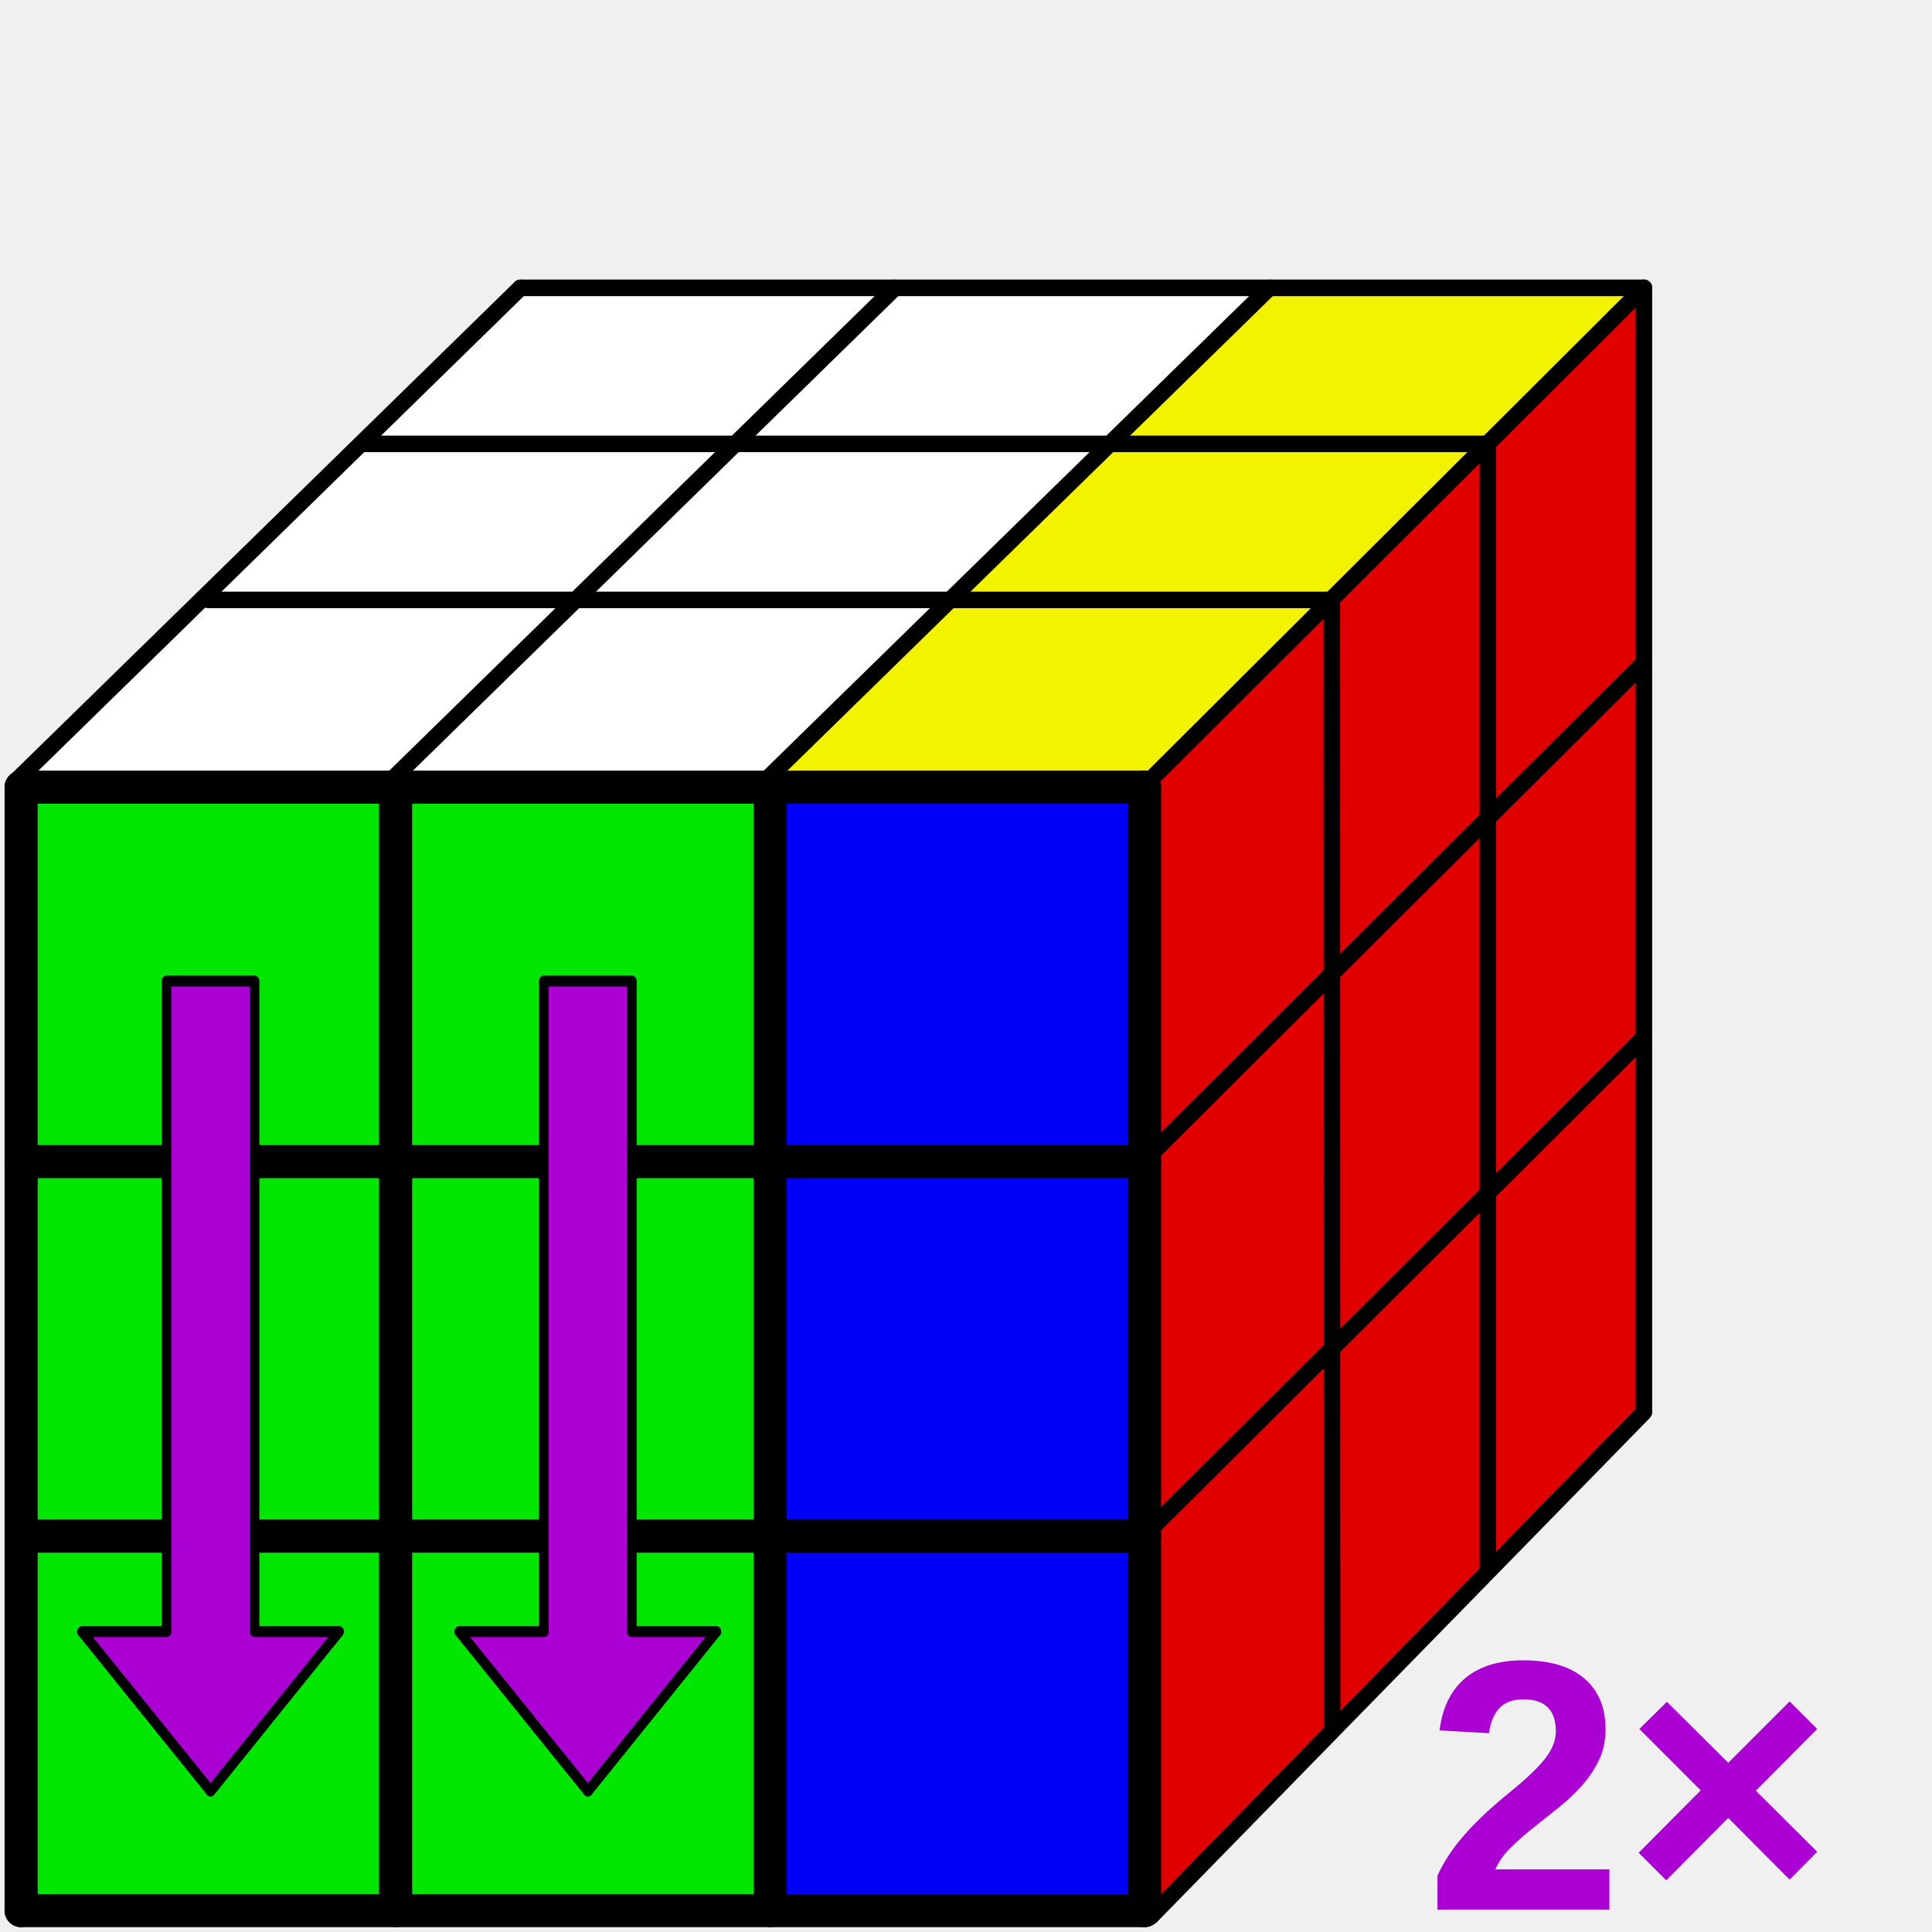
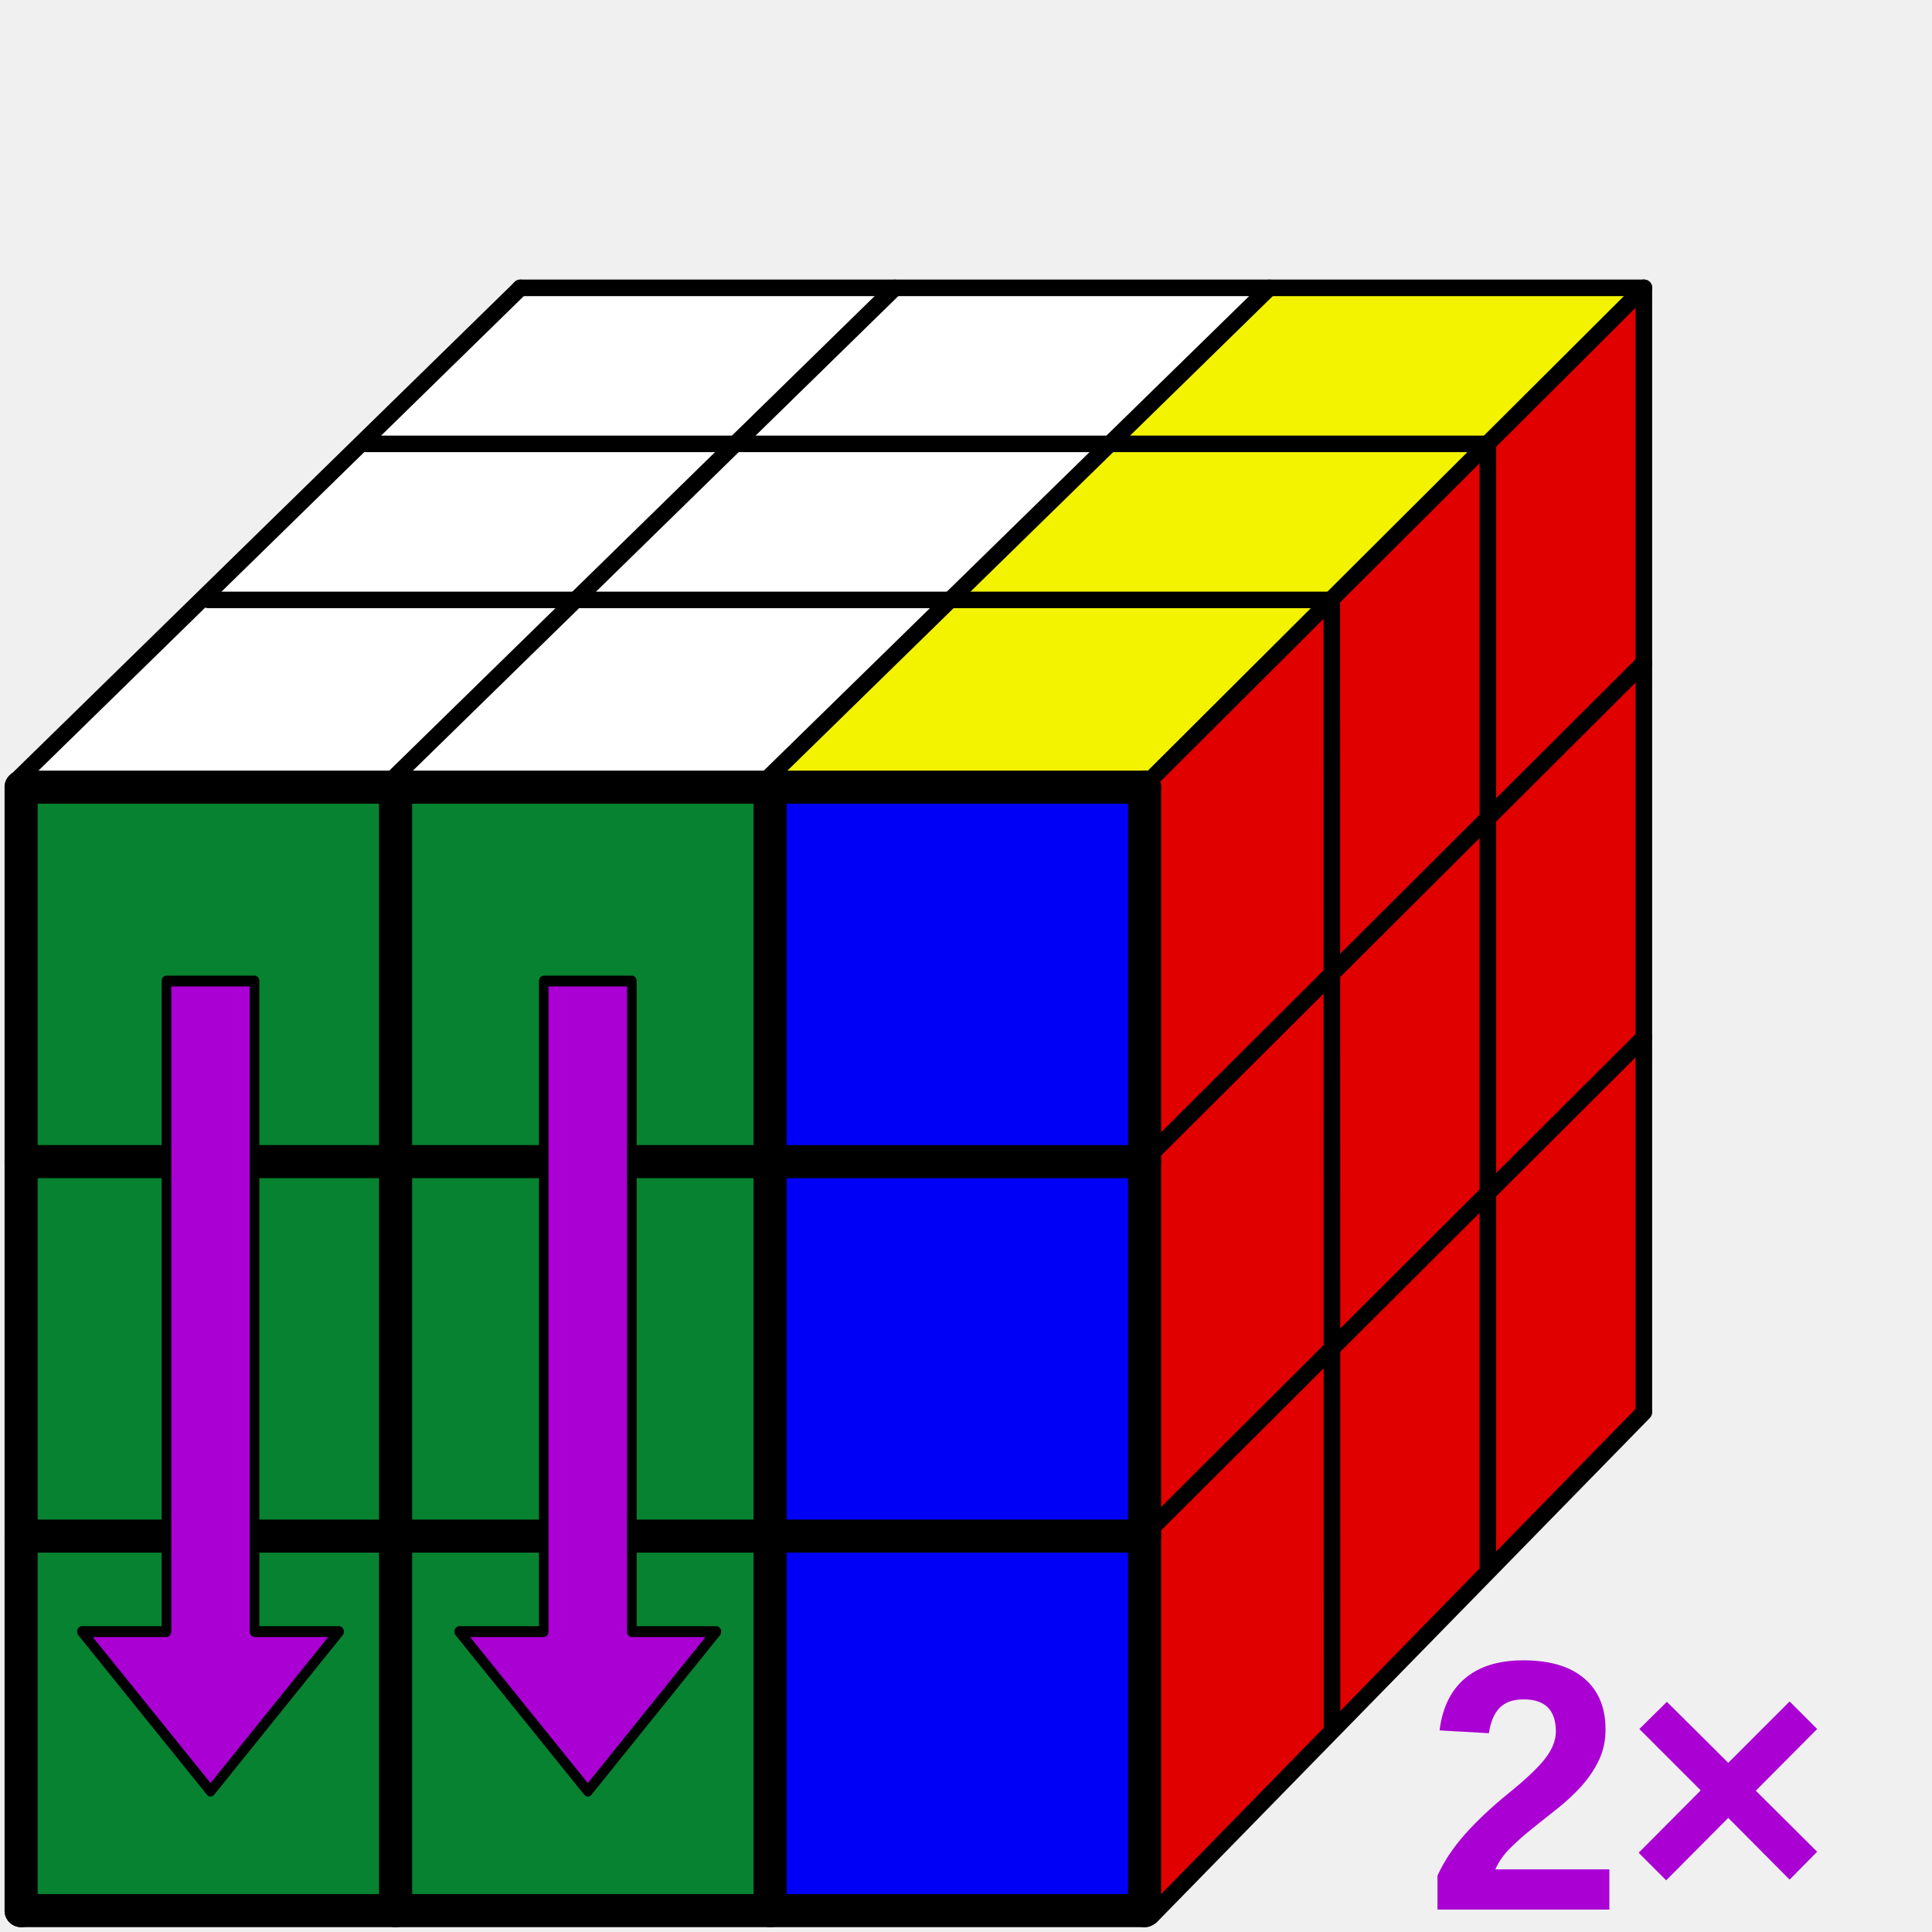
<svg xmlns="http://www.w3.org/2000/svg" width="42mm" height="42mm" fill-rule="evenodd" stroke-linejoin="round" stroke-width="28.222" preserveAspectRatio="xMidYMid" version="1.2" viewBox="0 0 6190.9 6190.9">
  <defs class="ClipPathGroup">
    <clipPath id="presentation_clip_path">
      <rect width="6e3" height="6e3" />
    </clipPath>
  </defs>
  <defs class="TextShapeIndex" />
  <defs class="EmbeddedBulletChars" />
  <g fill="#e00000">
    <g stroke-width="439.82">
      <path d="m5264.7 4530.5-485.95 471.9-2.247-1191.6 493.81-474.15z" />
      <path d="m4758.8 5048.1-474.71 474.15-10.112-1206.2 480.33-475.27z" />
      <path d="m4265.8 5552.9-561.23 551.68-5.618-1212.9 554.49-546.06z" />
      <path d="m4257.6 4327-560.1 557.3-8.989-1192.7 566.85-552.8z" />
      <path d="m4756.6 3827.8-476.96 477.52v-1193.8l473.59-461.79z" />
      <path d="m5271.1 3326.2-491.57 473.03-7.865-1189.3 498.31-473.03z" />
    </g>
    <path d="m5272.1 2136.1-490.44 458.42-10.112-1171.4 481.45-470.78z" stroke-width="439.82" />
    <path d="m4762.9 2631.4-481.45 457.3-3.371-1178.1 478.08-470.78z" stroke-width="439.82" />
    <path d="m4267.1 3126.4-574.71 548.31-3.371-1180.4 565.72-550.55z" stroke-width="439.82" />
  </g>
  <path d="m3697 2489.8-1220.3 7.945 576.8-572.03 1191.7 9.534z" fill="#f3f300" stroke-width="439.82" />
  <g fill="#fff" stroke-width="439.82">
    <path d="m2453.7 2500.4-1159.2-12.11 545.02-552.97 1194.9-6.356z" />
    <path d="m1262.7 2481.9-1177.4 1.589 552.97-559.32 1175.8 11.123z" />
    <path d="m3053.5 1922.6-1201.3-1.589 506.89-498.94 1174.3 14.301z" />
    <path d="m1852.2 1921-1196.5-15.89 491-481.46 1191.7 7.945z" />
  </g>
  <g>
    <g stroke-width="439.82">
      <path d="m4267.7 1922.4-1198.3-6.144 463.98-479.87 1234.3-13.983z" fill="#f3f300" />
      <path d="m4767.7 1422.4-1210.5-0.318 494.17-503.71 1194.9 4.767z" fill="#f3f300" />
      <path d="m3557.2 1422-1172.7-6.356 465.57-495.76 1201.3-1.589z" fill="#fff" />
      <path d="m2359.1 1422-1191.4 0.318 500-500 1182.4-2.437z" fill="#fff" />
    </g>
    <path d="m3649.3 6114.3-1172.7-7.945-3.178-1171.1 1180.2-1.924z" fill="#0000f7" stroke-width="439.82" />
    <g stroke-width="439.82">
-       <path d="m2449.6 6100-1164.7-4.767 1.589-1164.7 1166.3-1.589z" fill="#00e600" />
-       <path d="m2452.8 4903.5-1167.9-3.178-1.589-1155.2 1164.7-11.123z" fill="#00e600" />
+       <path d="m2449.6 6100-1164.7-4.767 1.589-1164.7 1166.3-1.589z" fill="#078230" />
+       <path d="m2452.8 4903.5-1167.9-3.178-1.589-1155.2 1164.7-11.123z" fill="#078230" />
      <path d="m3643 4897.1-1156.8-1.589v-1160l1167.5-3.241z" fill="#0000f7" />
      <path d="m3647.7 3697.5-1164.7 1.589v-1166.3l1170.6-1.381z" fill="#0000f7" />
    </g>
  </g>
-   <g fill="#00e600" stroke-width="439.82">
+   <g fill="#078230" stroke-width="439.82">
    <path d="m2462.4 3713.4-1183.8-1.589 1.589-1172.7 1187.5-16.737z" />
    <path d="m1260.3 3708.6-1178.1-13.483 5.681-1150.3 1179.8-22.472z" />
    <path d="m1257.9 4897.1-1182.3-1.801 6.462-1158.2 1164.7 3.178z" />
    <path d="m1248.4 6092.1h-1167.9l4.767-1153.6 1167.9-4.767z" />
  </g>
  <g transform="translate(0 -2023.7)">
    <g class="Master_Slide" />
  </g>
  <g class="SlideGroup" transform="translate(-32.348 222.36)">
    <g class="Slide" clip-path="url(#presentation_clip_path)">
      <g class="Page">
        <g class="Group">
          <g class="com.sun.star.drawing.LineShape">
            <g fill="none">
              <rect class="BoundingBox" x="47" y="2247" width="107" height="3707" />
              <path d="m100 5900v-3600" stroke="#000" stroke-linecap="round" stroke-linejoin="miter" stroke-width="106" />
            </g>
          </g>
          <g class="com.sun.star.drawing.LineShape">
            <g fill="none">
              <rect class="BoundingBox" x="47" y="5847" width="3707" height="107" />
              <path d="m100 5900h3600" stroke="#000" stroke-linecap="round" stroke-linejoin="miter" stroke-width="106" />
            </g>
          </g>
          <g class="com.sun.star.drawing.LineShape">
            <g fill="none">
              <rect class="BoundingBox" x="3647" y="2247" width="107" height="3707" />
              <path d="m3700 5900v-3600" stroke="#000" stroke-linecap="round" stroke-linejoin="miter" stroke-width="106" />
            </g>
          </g>
          <g class="com.sun.star.drawing.LineShape">
            <g fill="none">
              <rect class="BoundingBox" x="47" y="2247" width="3707" height="107" />
              <path d="m100 2300h3600" stroke="#000" stroke-linecap="round" stroke-linejoin="miter" stroke-width="106" />
            </g>
          </g>
          <g class="com.sun.star.drawing.LineShape">
            <g fill="none">
              <rect class="BoundingBox" x="1247" y="2247" width="107" height="3707" />
              <path d="m1300 5900v-3600" stroke="#000" stroke-linecap="round" stroke-linejoin="miter" stroke-width="106" />
            </g>
          </g>
          <g class="com.sun.star.drawing.LineShape">
            <g fill="none">
              <rect class="BoundingBox" x="2447" y="2247" width="107" height="3707" />
              <path d="m2500 5900v-3600" stroke="#000" stroke-linecap="round" stroke-linejoin="miter" stroke-width="106" />
            </g>
          </g>
          <g class="com.sun.star.drawing.LineShape">
            <g fill="none">
              <rect class="BoundingBox" x="47" y="3447" width="3707" height="107" />
              <path d="m100 3500h3600" stroke="#000" stroke-linecap="round" stroke-linejoin="miter" stroke-width="106" />
            </g>
          </g>
          <g class="com.sun.star.drawing.LineShape">
            <g fill="none">
              <rect class="BoundingBox" x="47" y="4647" width="3707" height="107" />
              <path d="m100 4700h3600" stroke="#000" stroke-linecap="round" stroke-linejoin="miter" stroke-width="106" />
            </g>
          </g>
          <g class="com.sun.star.drawing.LineShape">
            <g fill="none">
              <rect class="BoundingBox" x="673" y="1673" width="3655" height="55" />
              <path d="m700 1700h3600" stroke="#000" stroke-linecap="round" stroke-linejoin="miter" stroke-width="53" />
            </g>
          </g>
          <g class="com.sun.star.drawing.LineShape">
            <g fill="none">
              <rect class="BoundingBox" x="1173" y="1173" width="3655" height="55" />
              <path d="m1200 1200h3600" stroke="#000" stroke-linecap="round" stroke-linejoin="miter" stroke-width="53" />
            </g>
          </g>
          <g class="com.sun.star.drawing.LineShape">
            <g fill="none">
              <rect class="BoundingBox" x="1673" y="673" width="3655" height="55" />
              <path d="m1700 700h3600" stroke="#000" stroke-linecap="round" stroke-linejoin="miter" stroke-width="53" />
            </g>
          </g>
          <g class="com.sun.star.drawing.LineShape">
            <g fill="none">
              <rect class="BoundingBox" x="4273" y="1673" width="55" height="3655" />
              <path d="m4300.8 5320.7-0.794-3620.7" stroke="#000" stroke-linecap="round" stroke-linejoin="miter" stroke-width="53" />
            </g>
          </g>
          <g class="com.sun.star.drawing.LineShape">
            <g fill="none">
              <rect class="BoundingBox" x="4773" y="1173" width="55" height="3655" />
              <path d="m4800 4800v-3600" stroke="#000" stroke-linecap="round" stroke-linejoin="miter" stroke-width="53" />
            </g>
          </g>
          <g class="com.sun.star.drawing.LineShape">
            <g fill="none">
              <rect class="BoundingBox" x="5273" y="673" width="55" height="3655" />
              <path d="m5300 4300v-3600" stroke="#000" stroke-linecap="round" stroke-linejoin="miter" stroke-width="53" />
            </g>
          </g>
          <g class="com.sun.star.drawing.LineShape">
            <g fill="none">
              <rect class="BoundingBox" x="59" y="673" width="1669" height="1633" />
              <path d="m86 2278 1614-1578" stroke="#000" stroke-linecap="round" stroke-linejoin="miter" stroke-width="53" />
            </g>
          </g>
          <g class="com.sun.star.drawing.LineShape">
            <g fill="none">
              <rect class="BoundingBox" x="1259" y="673" width="1669" height="1633" />
              <path d="m1286 2278 1614-1578" stroke="#000" stroke-linecap="round" stroke-linejoin="miter" stroke-width="53" />
            </g>
          </g>
          <g class="com.sun.star.drawing.LineShape">
            <g fill="none">
              <rect class="BoundingBox" x="2459" y="673" width="1669" height="1633" />
              <path d="m2486 2278 1614-1578" stroke="#000" stroke-linecap="round" stroke-linejoin="miter" stroke-width="53" />
            </g>
          </g>
          <g class="com.sun.star.drawing.LineShape">
            <g fill="none">
              <rect class="BoundingBox" x="3659" y="673" width="1669" height="1664" />
              <path d="m3686 2309 1614-1609" stroke="#000" stroke-linecap="round" stroke-linejoin="miter" stroke-width="53" />
            </g>
          </g>
          <g class="com.sun.star.drawing.LineShape">
            <g fill="none">
              <rect class="BoundingBox" x="3659" y="1874" width="1669" height="1664" />
              <path d="m3686 3510 1614-1609" stroke="#000" stroke-linecap="round" stroke-linejoin="miter" stroke-width="53" />
            </g>
          </g>
          <g class="com.sun.star.drawing.LineShape">
            <g fill="none">
              <rect class="BoundingBox" x="3659" y="3075" width="1669" height="1664" />
              <path d="m3686 4711 1614-1609" stroke="#000" stroke-linecap="round" stroke-linejoin="miter" stroke-width="53" />
            </g>
          </g>
          <g class="com.sun.star.drawing.LineShape">
            <g fill="none">
              <rect class="BoundingBox" x="3694" y="4276" width="1634" height="1670" />
              <path d="m3721 5918 1579-1615" stroke="#000" stroke-linecap="round" stroke-linejoin="miter" stroke-width="53" />
            </g>
          </g>
        </g>
      </g>
    </g>
  </g>
  <g class="com.sun.star.drawing.CustomShape" transform="matrix(0 .48971 -.43351 0 2729.1 646.11)">
    <rect class="BoundingBox" x="5064" y="964" width="5374" height="1974" fill="none" />
    <path d="m5100 1625h4257v-625l1044 950-1044 951v-625h-4257zm0-625zm5301 1901z" fill="#aa00d4" />
    <path d="m5100 1625h4257v-625l1044 950-1044 951v-625h-4257z" fill="none" stroke="#000" stroke-linejoin="round" stroke-width="71" />
  </g>
  <g class="com.sun.star.drawing.CustomShape" transform="matrix(0 .48971 -.43351 0 1520.1 646.11)">
    <rect class="BoundingBox" x="5064" y="964" width="5374" height="1974" fill="none" />
    <path d="m5100 1625h4257v-625l1044 950-1044 951v-625h-4257zm0-625zm5301 1901z" fill="#aa00d4" />
    <path d="m5100 1625h4257v-625l1044 950-1044 951v-625h-4257z" fill="none" stroke="#000" stroke-linejoin="round" stroke-width="71" />
  </g>
  <text x="4566.63" y="6119.145" fill="#aa00d4" fill-rule="evenodd" font-family="FontAwesome" font-size="1560px" letter-spacing="0px" stroke-linejoin="round" stroke-width="1100.7" word-spacing="0px" style="line-height:1.25" xml:space="preserve">
    <tspan x="4566.63" y="6119.145" fill="#aa00d4" font-family="'Liberation Sans'" font-size="1144px" font-weight="bold" stroke-width="1100.7">2×</tspan>
  </text>
</svg>
